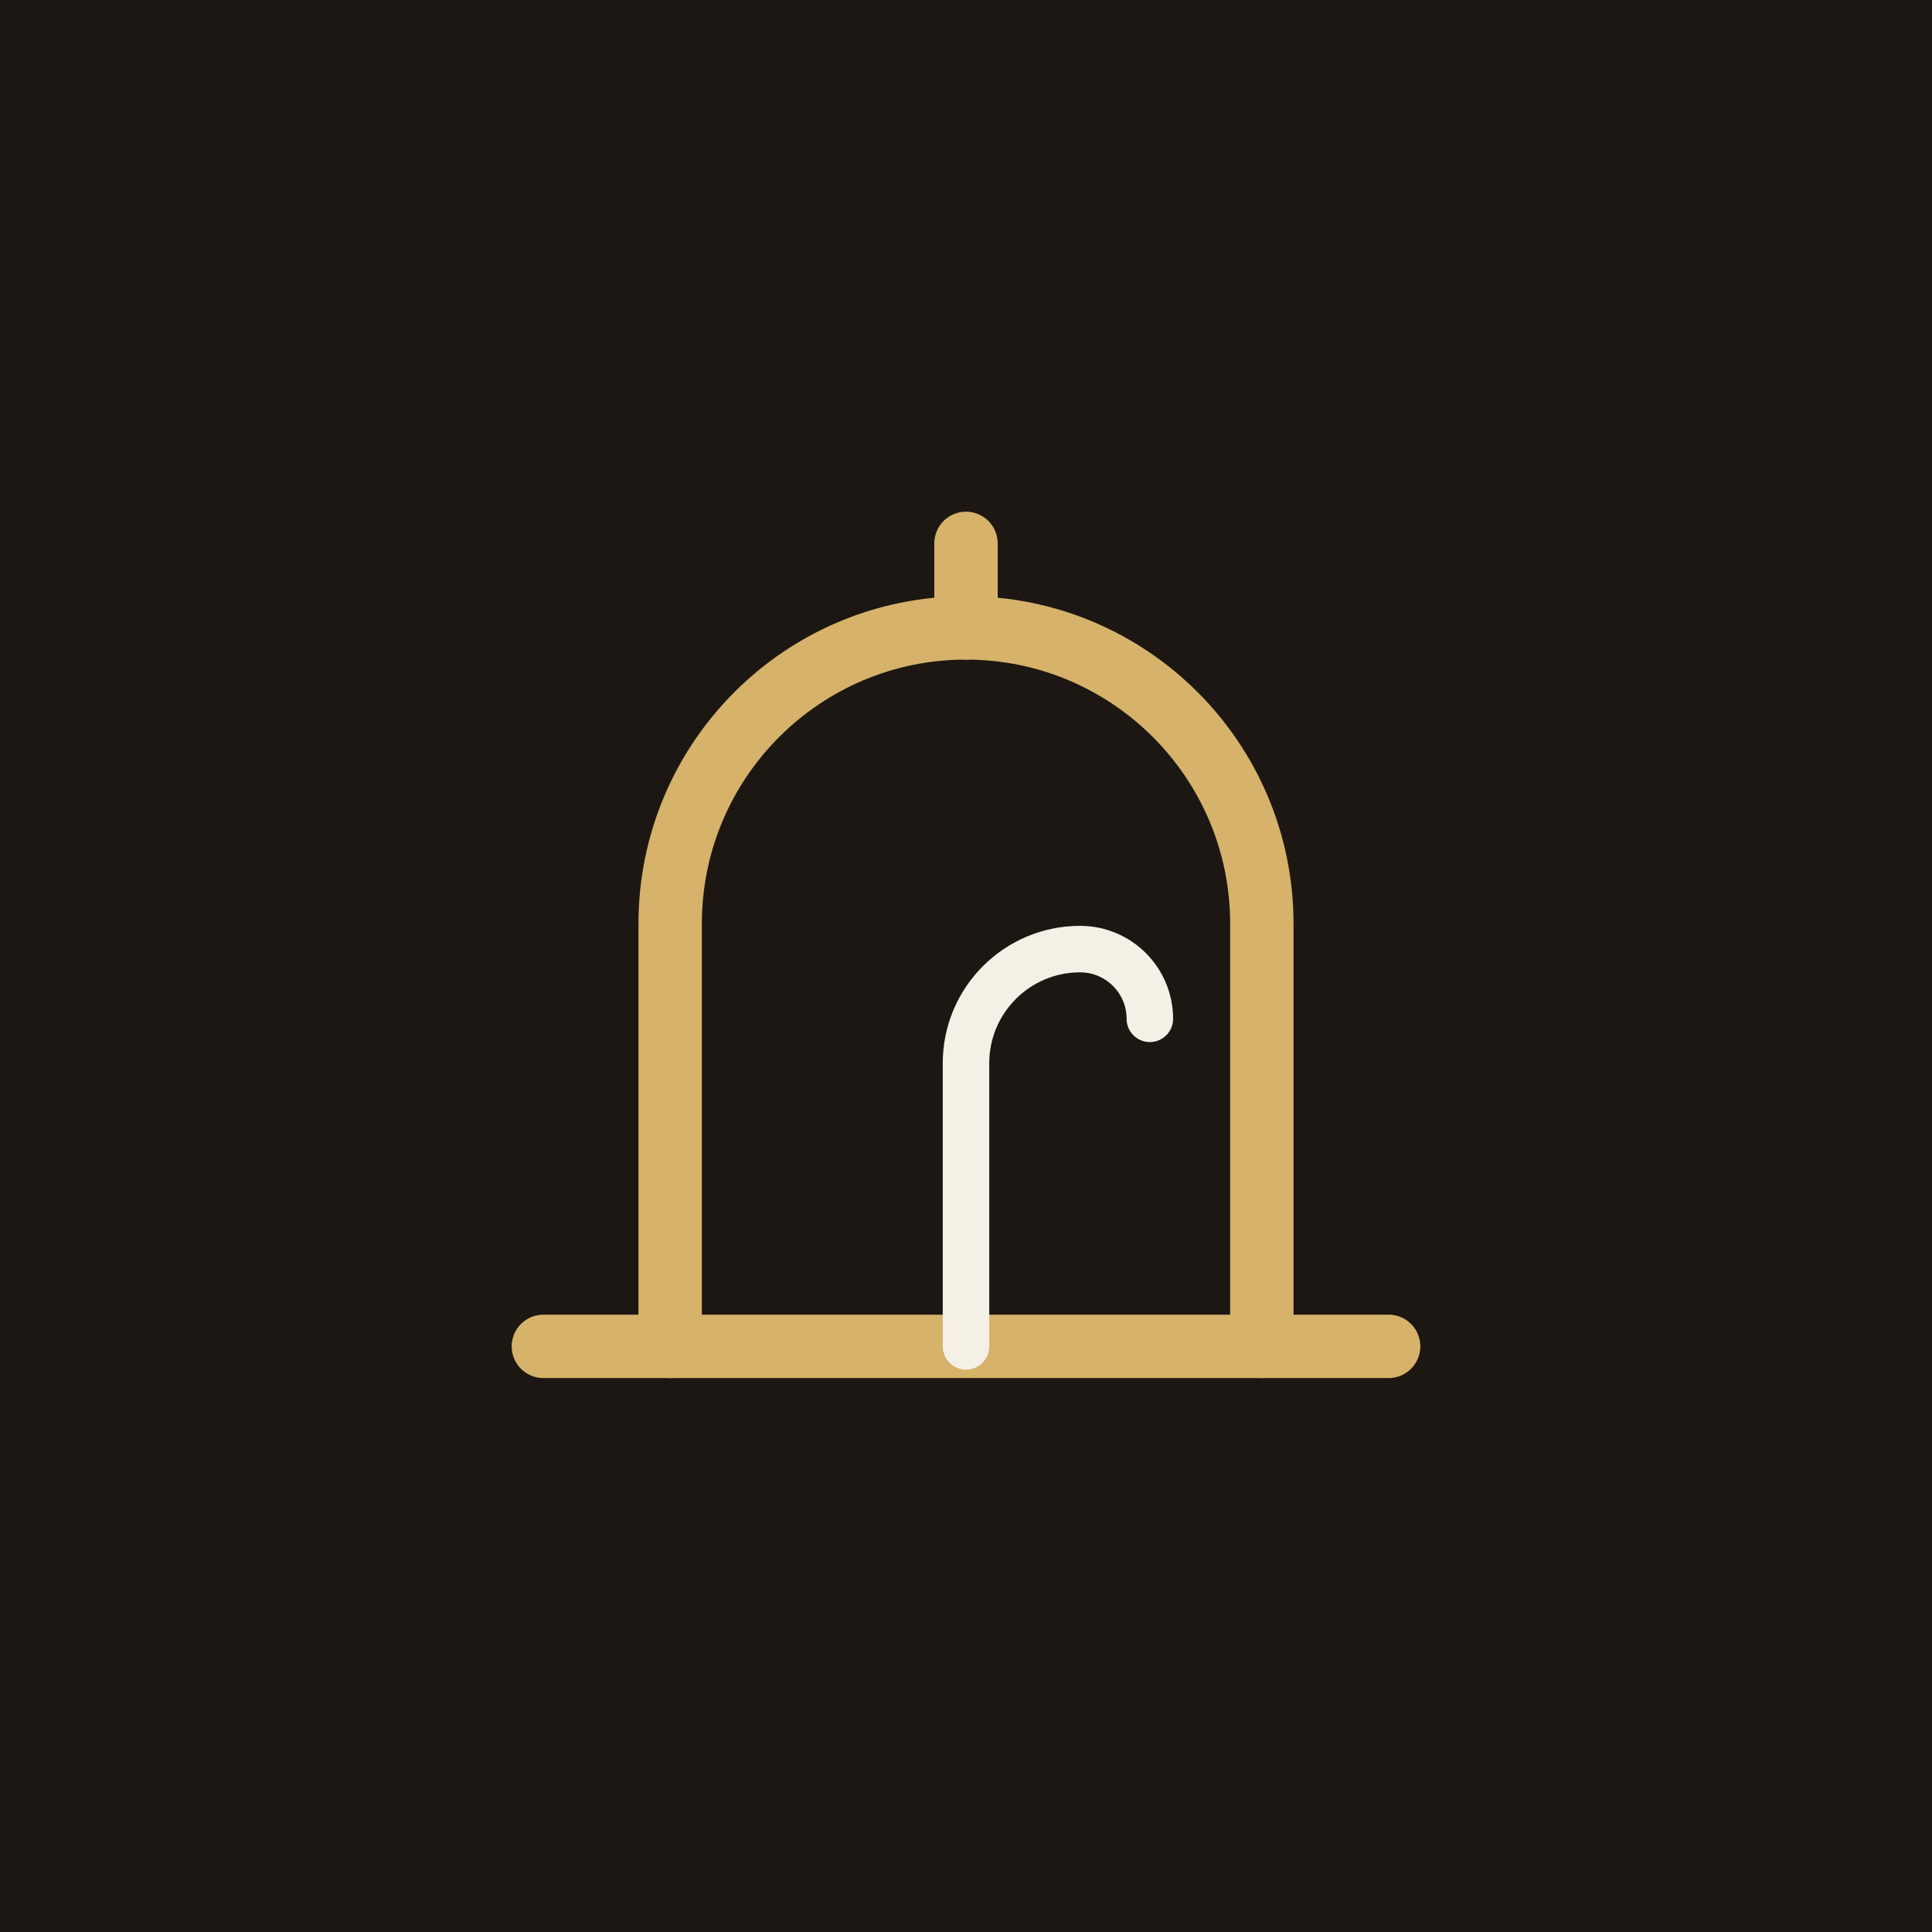
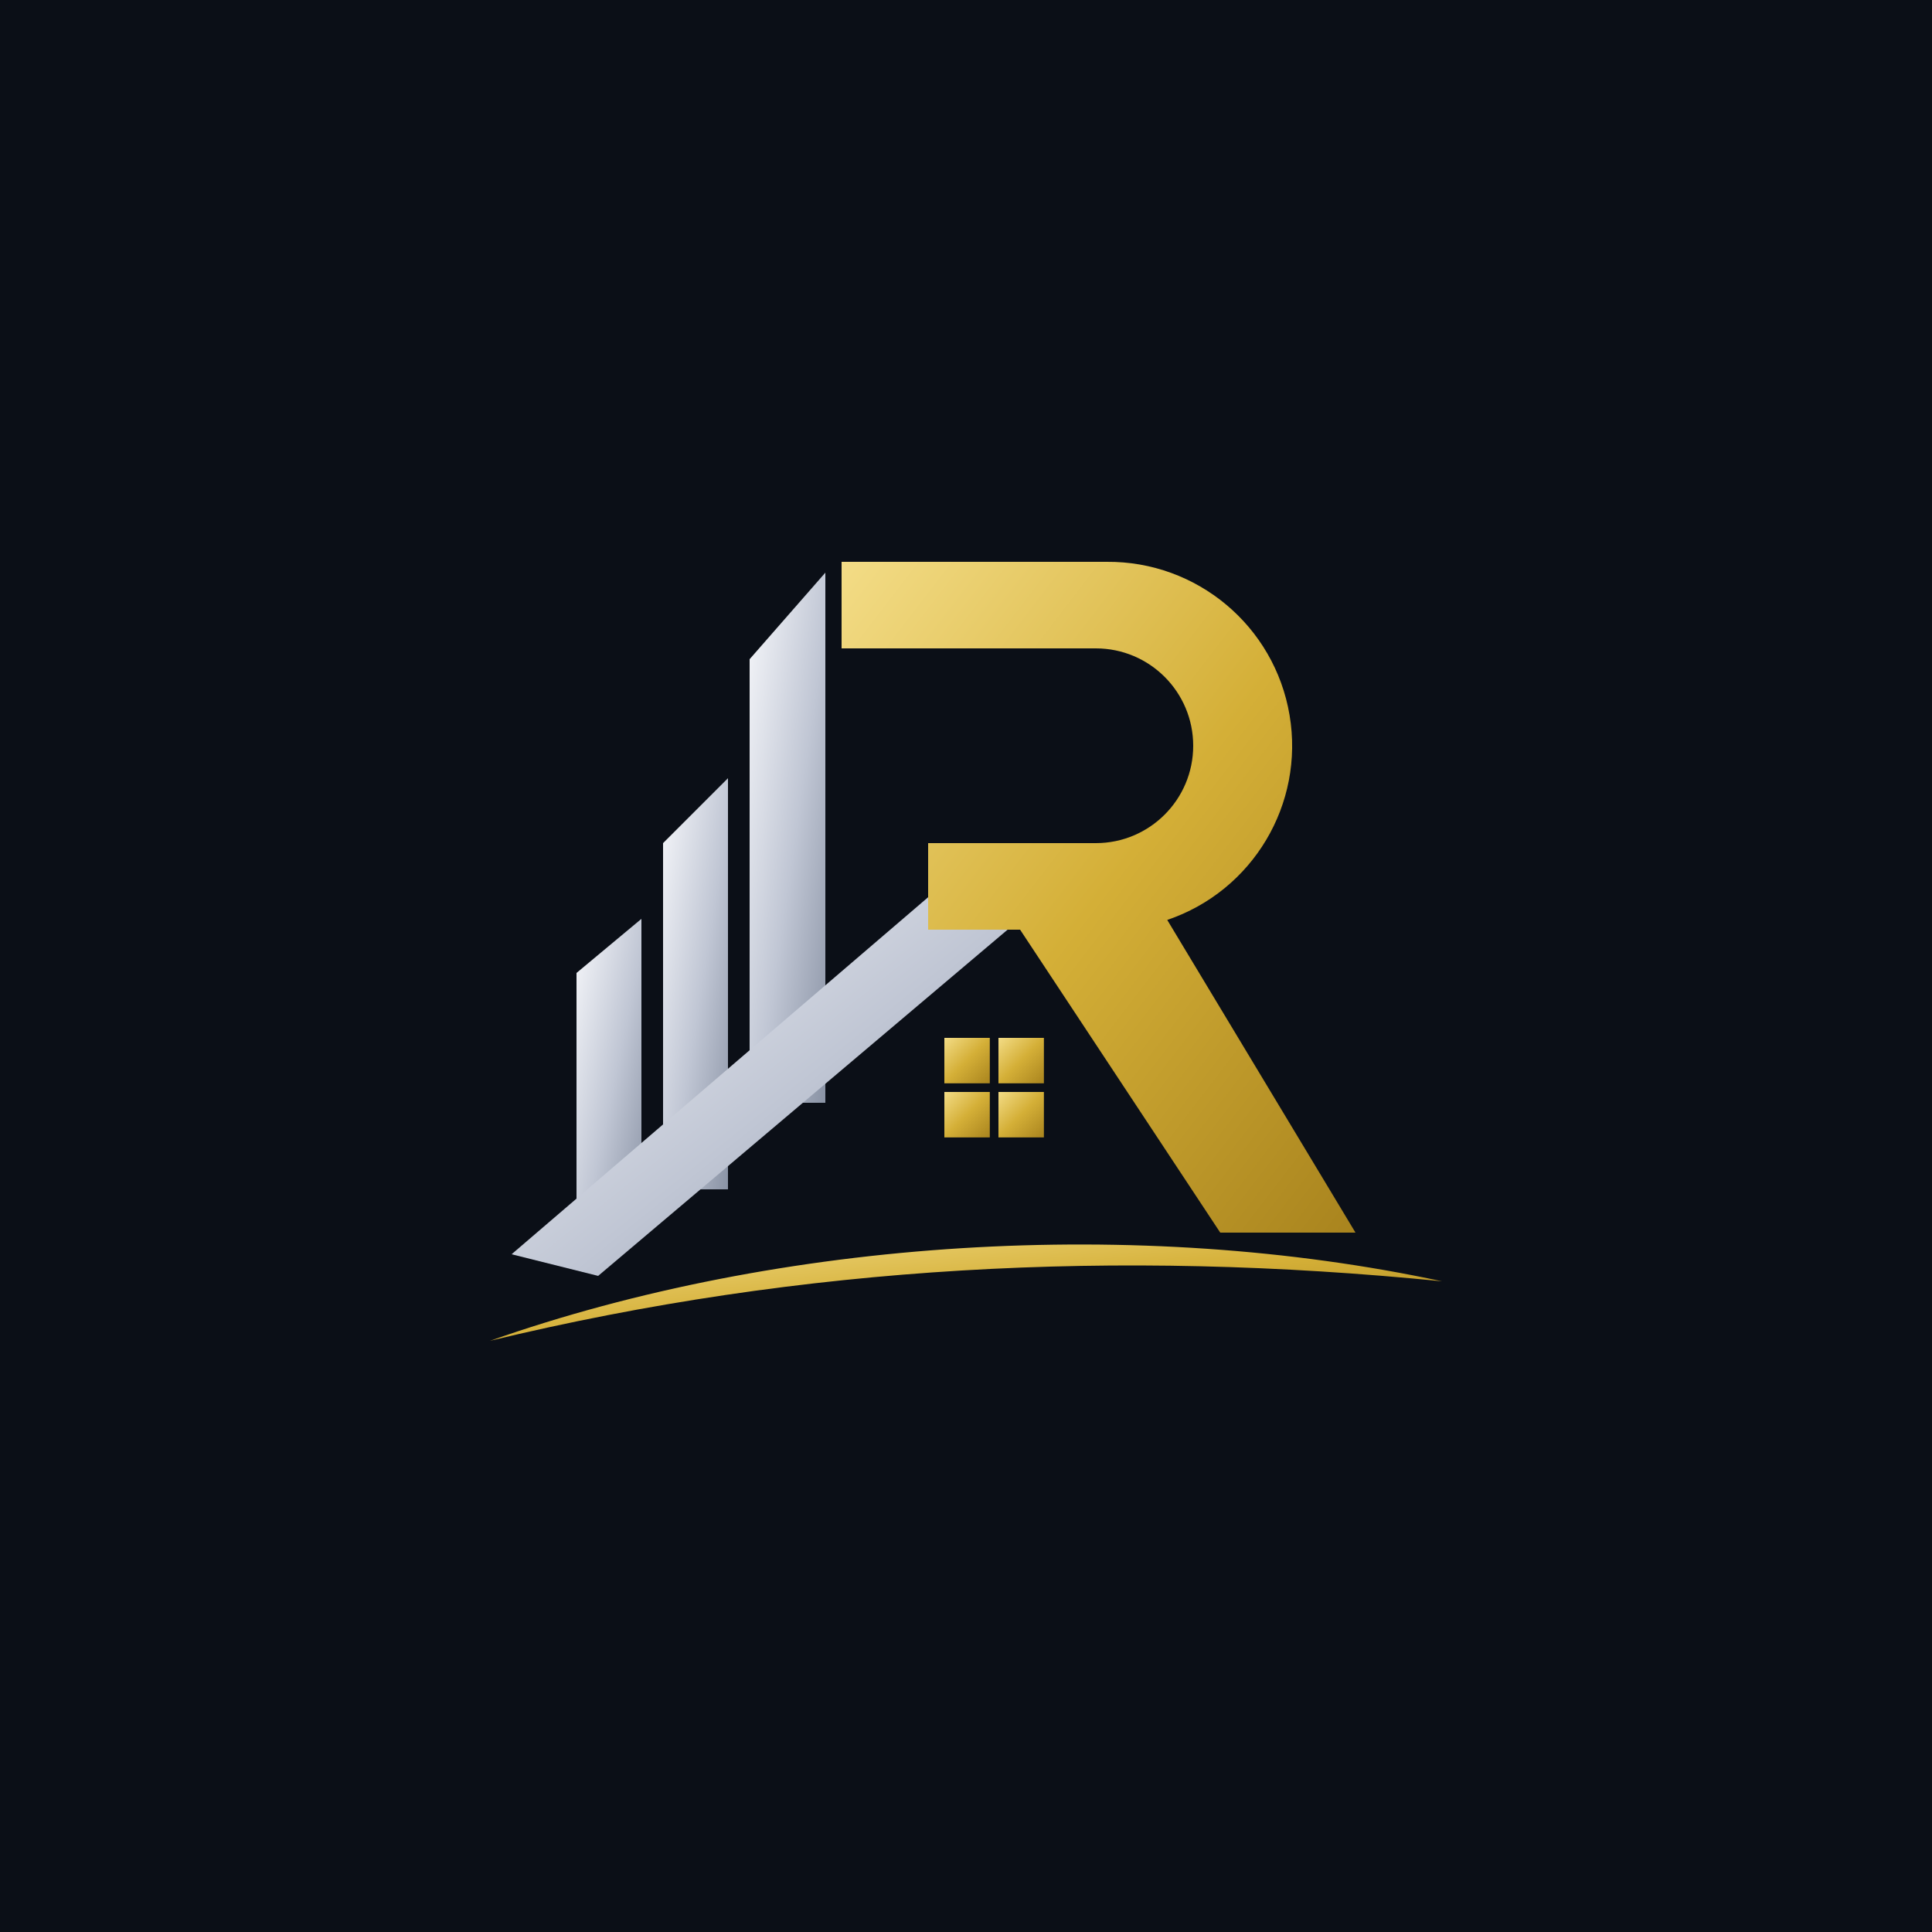
- <svg xmlns="http://www.w3.org/2000/svg" viewBox="0 0 64 64">
-   <rect width="64" height="64" fill="#1c1712" />
-   <g transform="translate(9.6 9.6) scale(.7)">
-     <g fill="none" stroke="#d6b26a" stroke-width="3" stroke-linecap="round">
-       <path d="M18 50V30a14 14 0 0 1 28 0v20" />
-       <path d="M12 50h40" />
-       <path d="M32 16v-4" />
+ <svg xmlns="http://www.w3.org/2000/svg" viewBox="0 0 100 100">
+   <rect width="100" height="100" fill="#0B0F17" />
+   <g transform="translate(22 19) scale(.56)">
+     <defs>
+       <linearGradient id="rs" x1="0" y1="0" x2="1" y2="1">
+         <stop offset="0" stop-color="#F7F8FB" />
+         <stop offset=".55" stop-color="#C0C6D4" />
+         <stop offset="1" stop-color="#8A93A5" />
+       </linearGradient>
+       <linearGradient id="rg" x1="0" y1="0" x2="1" y2="1">
+         <stop offset="0" stop-color="#F3DC86" />
+         <stop offset=".5" stop-color="#D4AF37" />
+         <stop offset="1" stop-color="#A9841E" />
+       </linearGradient>
+     </defs>
+     <g fill="url(#rs)">
+       <path d="M14 80V56l6-5v29z" />
+       <path d="M22 76V44l6-6v38z" />
+       <path d="M30 68V27l7-8v49z" />
+       <path d="M8 82L50 46l5.5 4.6L16 84z" />
    </g>
-     <path d="M32 50V36.6a5.4 5.4 0 0 1 5.4-5.4 3.3 3.3 0 0 1 3.3 3.3" fill="none" stroke="#f5f0e5" stroke-width="2.2" stroke-linecap="round" />
+     <path fill="url(#rg)" fill-rule="evenodd" d="M38.5 18H63a17 17 0 0 1 5.6 33.1L86 80H73.5L55 52H46.5v-8H62a9 9 0 0 0 0-18H38.5z" />
+     <g fill="url(#rg)">
+       <rect x="48" y="62" width="4.2" height="4.2" />
+       <rect x="53" y="62" width="4.2" height="4.2" />
+       <rect x="48" y="67" width="4.2" height="4.2" />
+       <rect x="53" y="67" width="4.2" height="4.2" />
+     </g>
+     <path fill="url(#rg)" d="M6 90c27-9.5 60-11.5 88-5.5-30-3-59-1.5-88 5.5z" />
  </g>
</svg>
